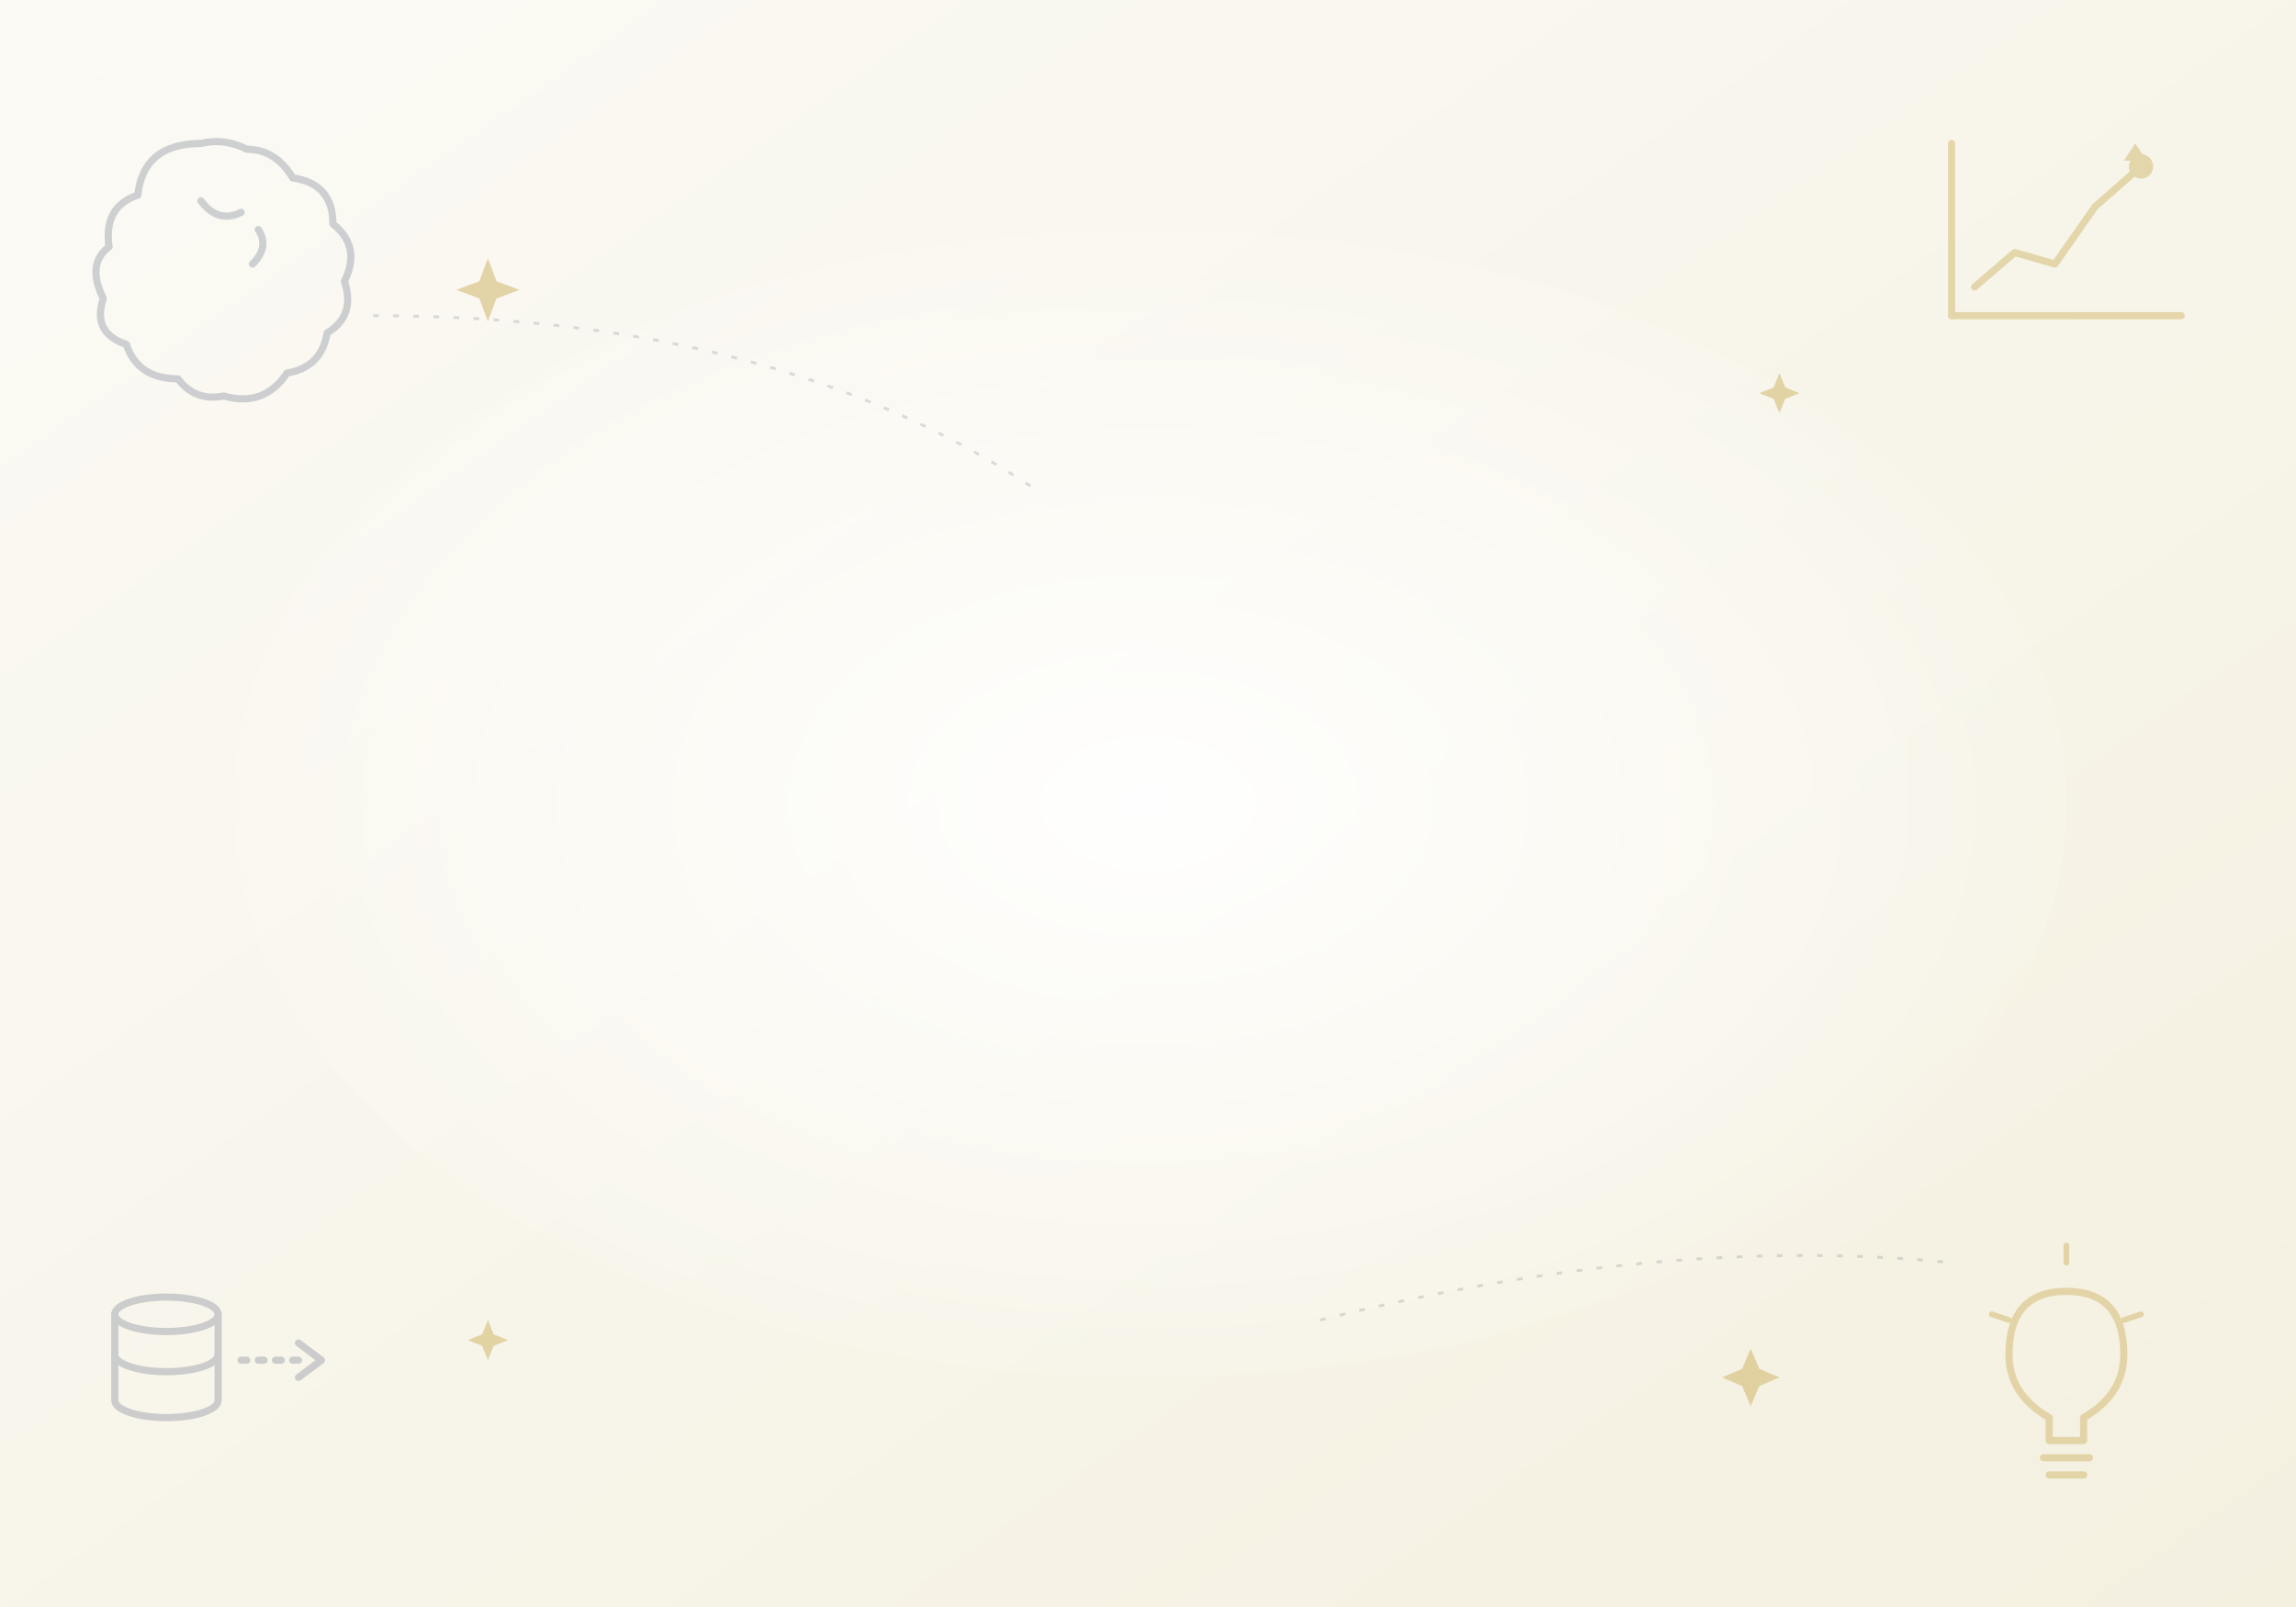
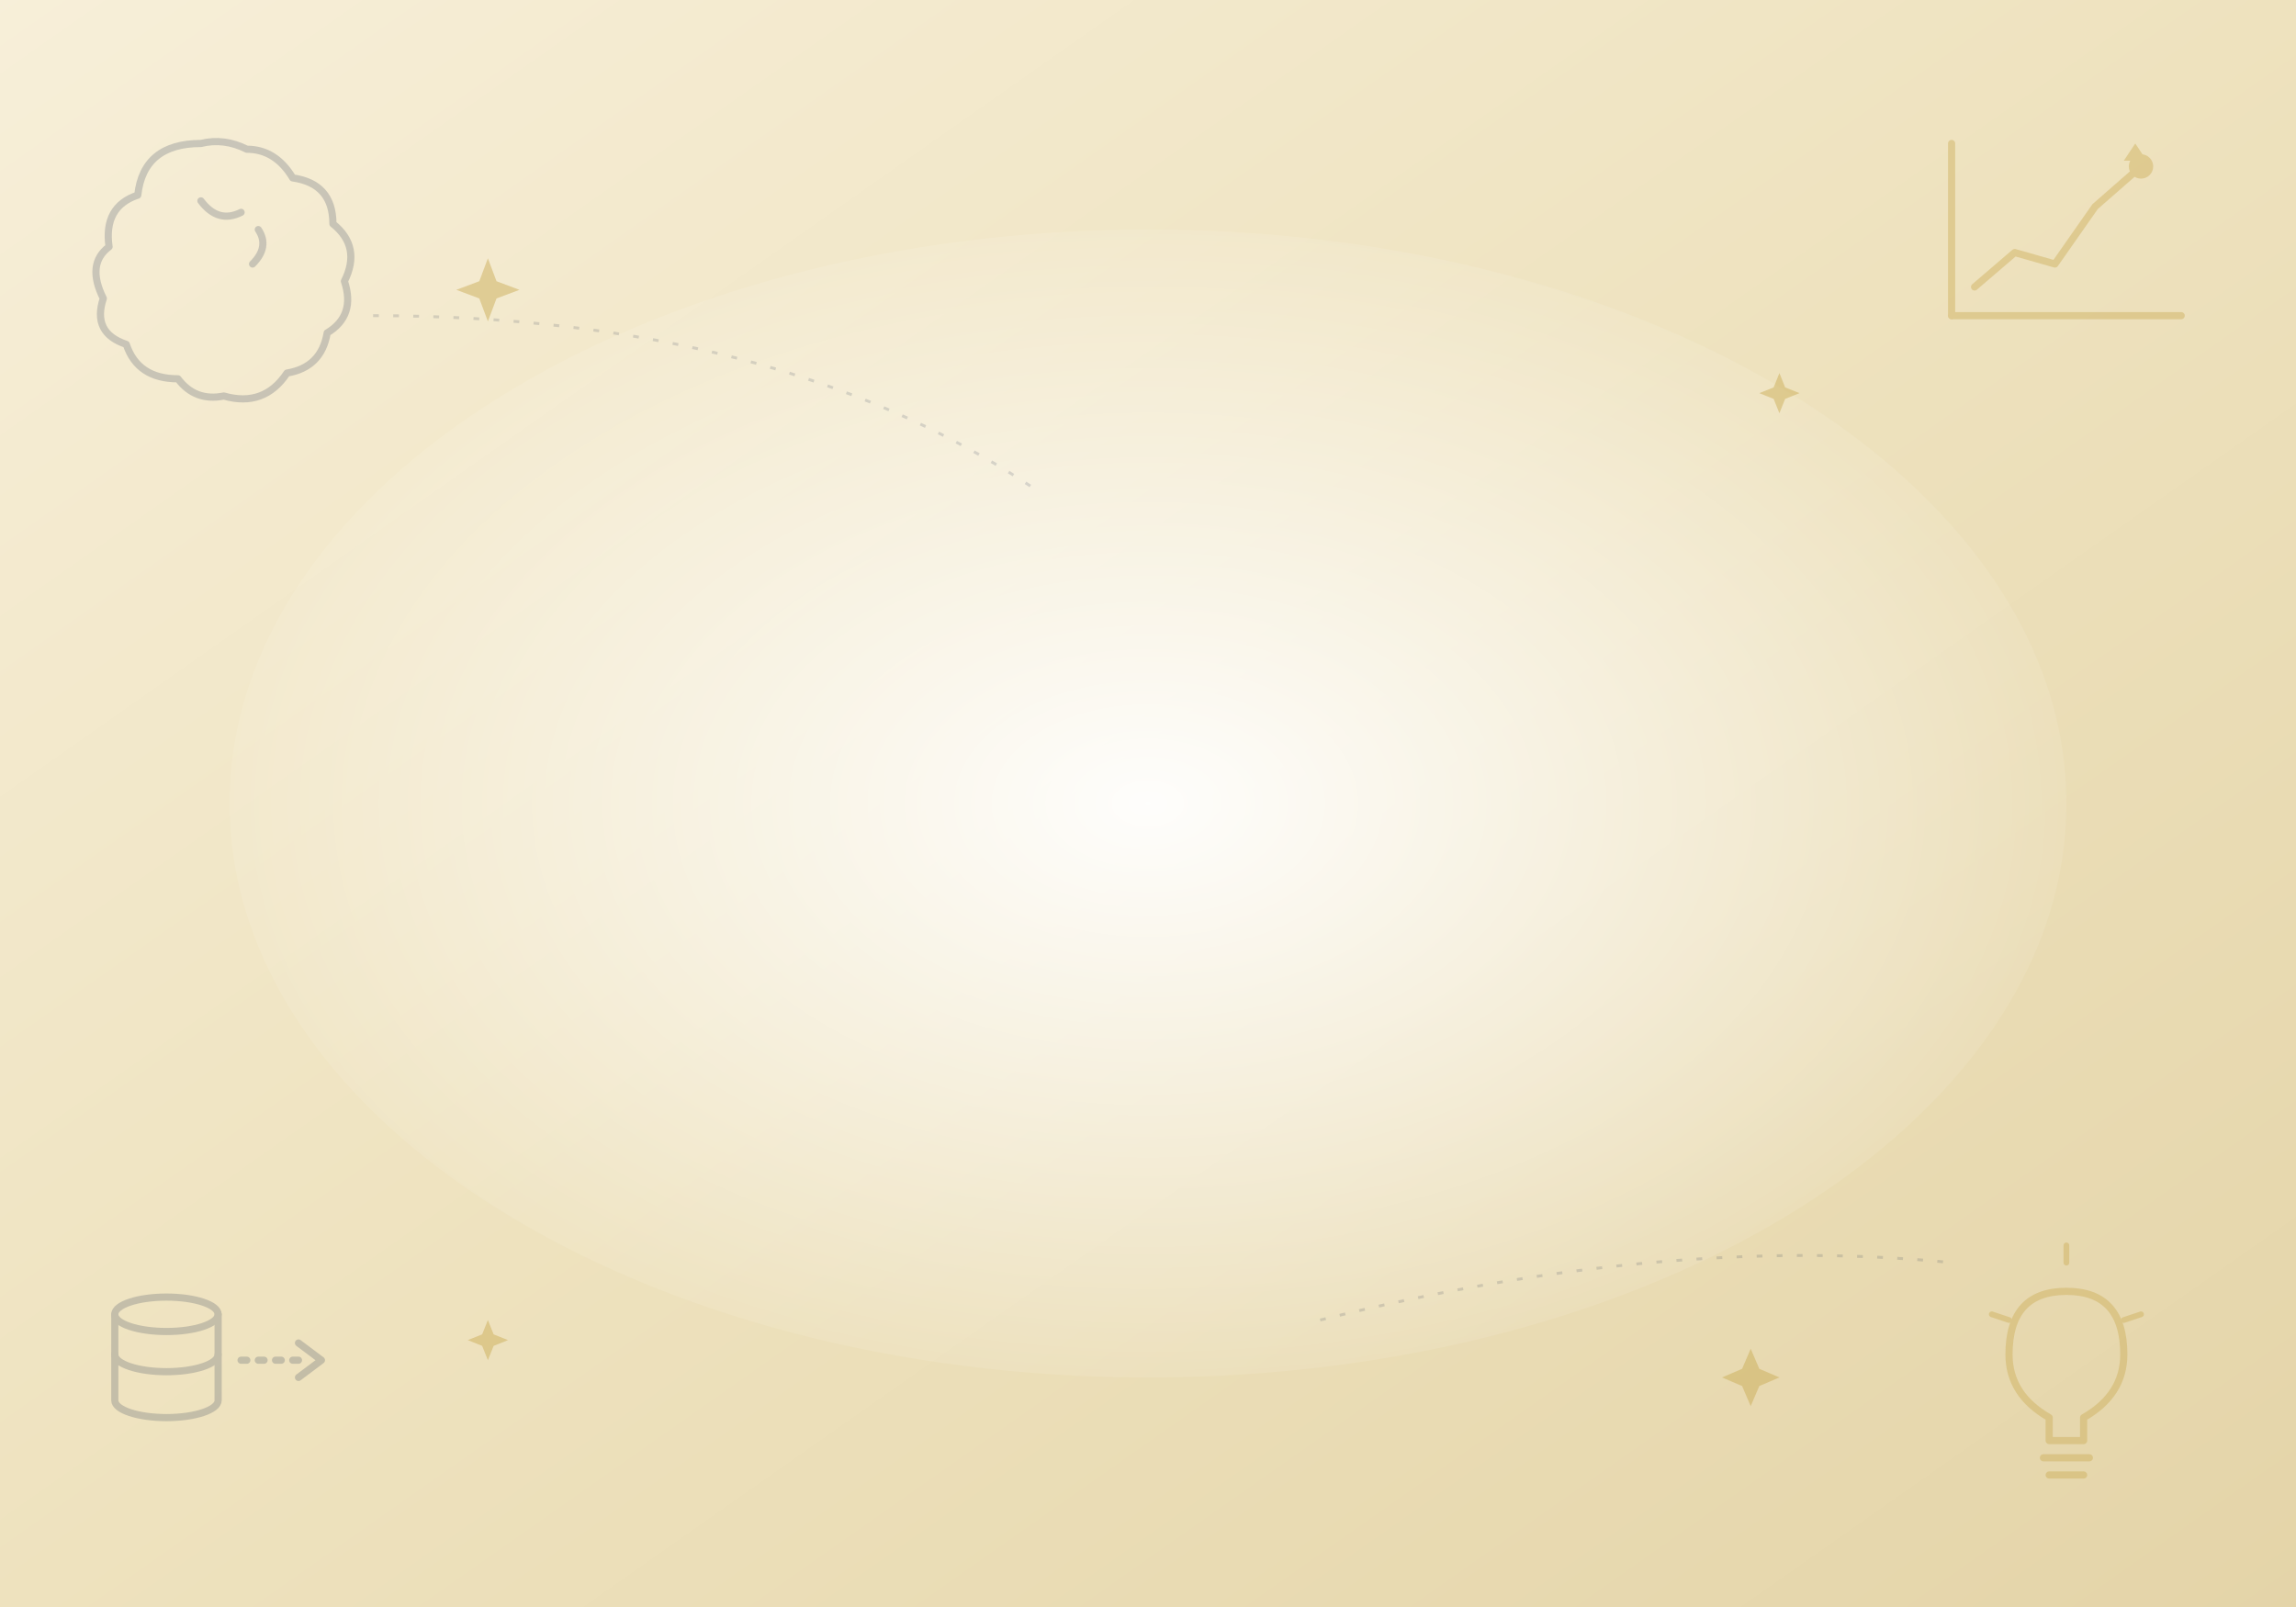
<svg xmlns="http://www.w3.org/2000/svg" viewBox="0 0 800 560" preserveAspectRatio="xMidYMid slice">
  <defs>
    <linearGradient id="bg3" x1="0" y1="0" x2="1" y2="1">
-       <stop offset="0" stop-color="#FBFAF5" />
-       <stop offset="1" stop-color="#F4F0E0" />
+       <stop offset="0" stop-color="#F7EFD9" />
+       <stop offset="0.5" stop-color="#EEE2BE" />
+       <stop offset="1" stop-color="#E4D4A8" />
    </linearGradient>
    <radialGradient id="glow3" cx="0.5" cy="0.5" r="0.55">
      <stop offset="0" stop-color="#FFFFFF" stop-opacity="0.95" />
      <stop offset="1" stop-color="#FFFFFF" stop-opacity="0" />
    </radialGradient>
  </defs>
  <rect width="800" height="560" fill="url(#bg3)" />
  <ellipse cx="400" cy="280" rx="320" ry="200" fill="url(#glow3)" />
  <g transform="translate(40,40)" fill="none" stroke="#1B2A4A" stroke-width="2.5" stroke-linecap="round" stroke-linejoin="round" opacity="0.2">
    <path d="M30 10 q-20 0 -22 18 q-12 4 -10 18 q-8 6 -2 18 q-4 12 8 16 q4 12 18 12 q6 8 16 6 q14 4 22 -8 q12 -2 14 -14 q10 -6 6 -18 q6 -12 -4 -20 q0 -14 -14 -16 q-6 -10 -16 -10 q-8 -4 -16 -2 z" />
    <path d="M30 30 q6 8 14 4" />
    <path d="M50 40 q4 6 -2 12" />
  </g>
  <g transform="translate(680,50)" fill="none" stroke="#C8A84E" stroke-width="2.5" stroke-linecap="round" stroke-linejoin="round" opacity="0.4">
    <line x1="0" y1="60" x2="80" y2="60" />
    <line x1="0" y1="60" x2="0" y2="0" />
    <polyline points="8,50 22,38 36,42 50,22 66,8" />
    <circle cx="66" cy="8" r="3" fill="#C8A84E" />
    <path d="M58 14 l8 -6 l4 8" stroke-opacity="0" />
    <path d="M64 0 l4 6 l-8 0 z" fill="#C8A84E" stroke="none" />
  </g>
  <g transform="translate(40,450)" fill="none" stroke="#1B2A4A" stroke-width="2.5" stroke-linecap="round" stroke-linejoin="round" opacity="0.2">
    <ellipse cx="18" cy="8" rx="18" ry="6" />
    <path d="M0 8 v30 a18 6 0 0 0 36 0 v-30" />
    <path d="M0 22 a18 6 0 0 0 36 0" />
    <path d="M44 24 q12 0 22 0" stroke-dasharray="2 4" />
    <path d="M64 18 l8 6 l-8 6" />
  </g>
  <g transform="translate(690,440)" fill="none" stroke="#C8A84E" stroke-width="2.5" stroke-linecap="round" stroke-linejoin="round" opacity="0.4">
    <path d="M30 10 q-20 0 -20 22 q0 14 14 22 v8 h12 v-8 q14 -8 14 -22 q0 -22 -20 -22 z" />
    <line x1="22" y1="68" x2="38" y2="68" />
    <line x1="24" y1="74" x2="36" y2="74" />
    <g stroke-width="2">
      <line x1="30" y1="0" x2="30" y2="-6" />
      <line x1="10" y1="20" x2="4" y2="18" />
      <line x1="50" y1="20" x2="56" y2="18" />
    </g>
  </g>
  <g fill="#C8A84E" opacity="0.45">
    <path d="M170 90 l3 8 l8 3 l-8 3 l-3 8 l-3 -8 l-8 -3 l8 -3 z" />
    <path d="M620 130 l2 5 l5 2 l-5 2 l-2 5 l-2 -5 l-5 -2 l5 -2 z" />
    <path d="M170 460 l2 5 l5 2 l-5 2 l-2 5 l-2 -5 l-5 -2 l5 -2 z" />
    <path d="M610 470 l3 7 l7 3 l-7 3 l-3 7 l-3 -7 l-7 -3 l7 -3 z" />
  </g>
  <g stroke="#1B2A4A" stroke-width="1" stroke-dasharray="2 5" fill="none" opacity="0.15">
    <path d="M130 110 q140 0 230 60" />
    <path d="M460 460 q120 -30 220 -20" />
  </g>
</svg>
